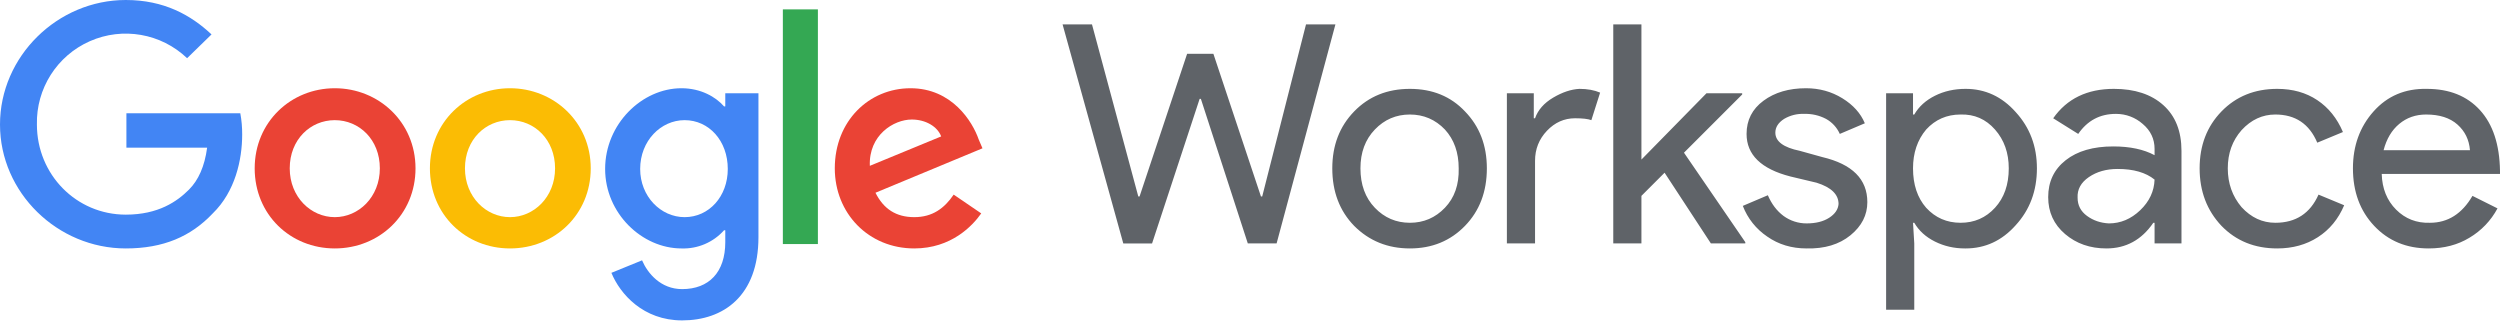
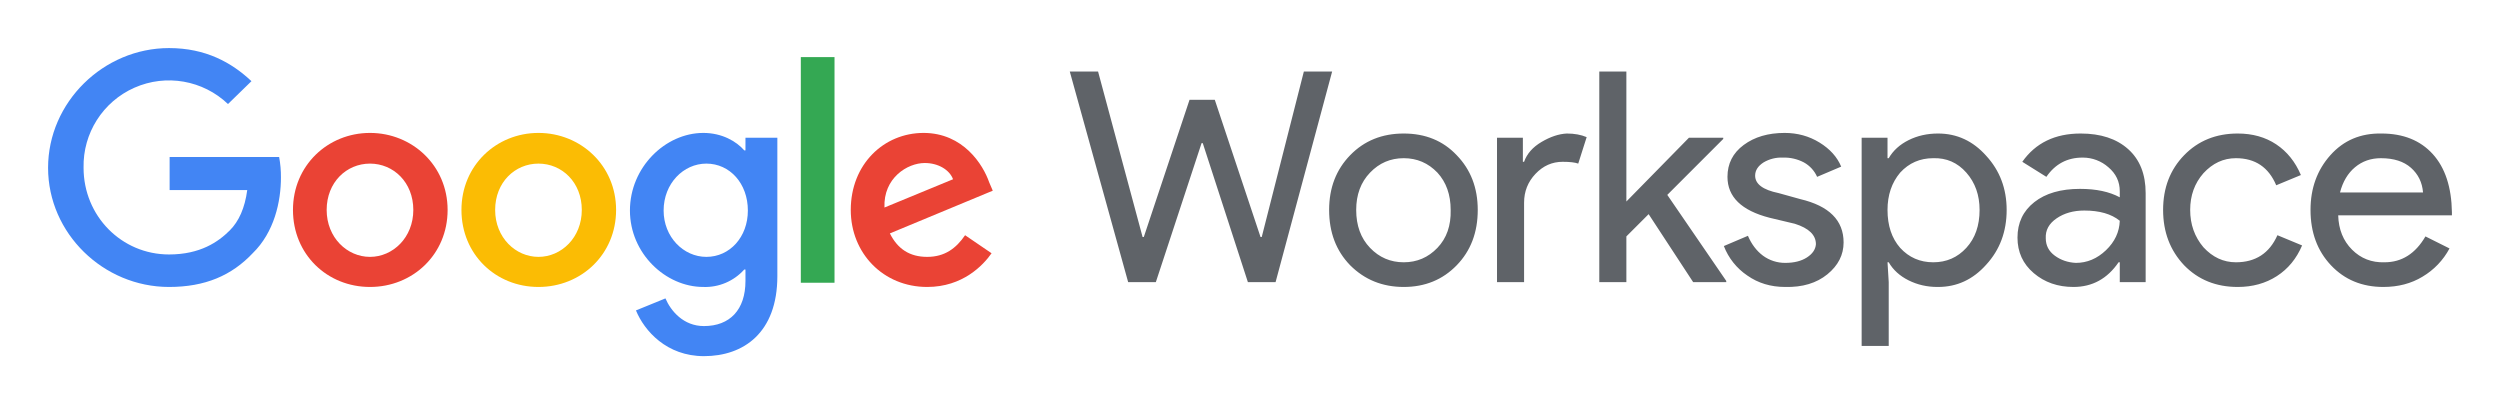
- <svg xmlns="http://www.w3.org/2000/svg" viewBox="0 0 512 66">
+ <svg xmlns="http://www.w3.org/2000/svg" viewBox="-10.24 -10.24 532.48 86.1">
  <path fill="#5f6368" d="M402.551 18.199q6.024 0 10.253 4.742q4.357 4.742 4.357 11.534q0 6.92-4.357 11.663q-4.23 4.742-10.253 4.742h-.128q-3.332 0-6.152-1.41t-4.229-3.845h-.256l.256 4.23v13.584h-5.767V19.096h5.51v4.357h.257q1.41-2.435 4.23-3.844q2.818-1.41 6.28-1.41m-32.68-.128q4.1 0 7.433 2.05q3.332 2.05 4.613 5.127l-5.126 2.178a6.54 6.54 0 0 0-2.82-3.076a9 9 0 0 0-4.485-1.025a7.43 7.43 0 0 0-4.101 1.025q-1.795 1.155-1.795 2.82q0 2.691 4.999 3.717l4.614 1.281q9.227 2.18 9.227 9.228q0 3.973-3.46 6.792t-8.972 2.692q-4.613 0-8.074-2.435a13.33 13.33 0 0 1-4.998-6.28l5.127-2.179q1.153 2.691 3.204 4.23a7.95 7.95 0 0 0 4.741 1.537q2.82 0 4.614-1.153q1.794-1.155 1.923-2.82q0-2.947-4.486-4.357l-5.383-1.282q-8.97-2.307-8.97-8.715q0-4.23 3.46-6.792q3.46-2.563 8.714-2.563m-81.126.128q6.92 0 11.278 4.614q4.486 4.613 4.486 11.662q0 7.178-4.486 11.79q-4.485 4.615-11.278 4.615q-6.792 0-11.406-4.614q-4.486-4.614-4.486-11.79q0-7.05 4.486-11.663t11.406-4.614m208.26 0q6.92 0 10.894 4.357T512 34.988v.64h-24.222q.128 4.486 2.947 7.306t6.921 2.691q5.511 0 8.715-5.51l5.126 2.562a15.4 15.4 0 0 1-5.767 6.024q-3.588 2.178-8.33 2.179q-6.793 0-11.15-4.614t-4.358-11.79q0-6.922 4.23-11.663q4.23-4.743 10.893-4.614m-30.63 0q4.742 0 8.202 2.307t5.255 6.536l-5.255 2.179q-2.434-5.768-8.587-5.768q-3.972 0-6.92 3.204q-2.82 3.204-2.82 7.818t2.82 7.946q2.948 3.204 6.92 3.204q6.28 0 8.844-5.767l5.254 2.179q-1.794 4.23-5.383 6.536q-3.588 2.307-8.33 2.307q-6.921 0-11.406-4.614q-4.486-4.742-4.486-11.79q0-7.05 4.486-11.663t11.406-4.614m-33.45 0q6.408 0 10.125 3.332t3.716 9.356v18.967h-5.51v-4.229h-.257q-3.588 5.255-9.612 5.255q-4.998 0-8.458-2.948t-3.46-7.562q0-4.74 3.588-7.561t9.74-2.82q5.127 0 8.459 1.795v-1.282q0-3.076-2.435-5.126a8.2 8.2 0 0 0-5.423-2.051h-.088q-4.87 0-7.69 4.101l-5.126-3.204q4.23-6.023 12.431-6.023M223.64 4.999l9.483 35.243h.257l9.74-29.22h5.383l9.74 29.22h.256l8.971-35.244h6.024l-12.047 44.856h-5.896L245.94 20.25h-.256l-9.74 29.605h-5.895L217.616 4.998zm99.836 13.2q2.435 0 4.23.769l-1.795 5.639q-1.025-.385-3.332-.385q-3.332 0-5.767 2.563t-2.435 6.152v16.917h-5.767V19.096h5.51v5.126h.257q.897-2.563 3.717-4.229t5.382-1.794m12.688-13.2V32.68l13.329-13.585h7.305v.256l-11.919 11.92l12.56 18.326v.256h-7.049l-9.484-14.482l-4.742 4.742v9.74h-5.767V4.998zm97.53 29.604q-3.46 0-5.895 1.666q-2.436 1.666-2.307 4.23q0 2.307 1.922 3.716q1.923 1.41 4.486 1.538q3.588 0 6.408-2.691t2.948-6.28q-2.692-2.18-7.562-2.179m-32.168-11.15q-4.23 0-7.049 3.076q-2.691 3.204-2.691 7.946q0 4.999 2.691 8.074q2.82 3.075 7.049 3.076t7.049-3.076q2.82-3.075 2.82-8.074q0-4.742-2.82-7.946t-7.05-3.076m-112.781 0q-4.23 0-7.177 3.076q-2.948 3.076-2.948 7.946q0 4.999 2.948 8.074t7.177 3.076t7.177-3.076q2.947-3.075 2.82-8.074q0-4.87-2.82-7.946q-2.948-3.075-7.177-3.076m208.132 0q-3.204 0-5.51 1.923q-2.308 1.922-3.205 5.382h17.686q-.255-3.204-2.563-5.254q-2.307-2.05-6.408-2.05" />
  <path fill="#4285f4" d="M25.888 30.246v-7.049h23.326c.267 1.437.396 2.896.384 4.357c0 5.127-1.41 11.663-6.024 16.149C39.09 48.445 33.45 50.88 25.76 50.88C11.79 50.88 0 39.473 0 25.504S11.79 0 25.76 0c7.818 0 13.329 3.076 17.558 7.049l-4.998 4.87A18.199 18.199 0 0 0 7.56 25.504c0 10.253 8.075 18.455 18.2 18.455c6.664 0 10.508-2.691 12.943-5.126c1.923-1.923 3.204-4.742 3.717-8.587z" />
  <path fill="#ea4335" d="M85.098 34.475c0 9.484-7.433 16.405-16.532 16.405S52.16 43.959 52.16 34.475s7.433-16.404 16.405-16.404c8.97 0 16.532 6.92 16.532 16.404m-7.305 0c0-5.895-4.229-9.868-9.227-9.868s-9.228 3.973-9.228 9.868s4.358 9.997 9.228 9.997s9.227-4.102 9.227-9.997" />
  <path fill="#fbbc04" d="M120.983 34.475c0 9.484-7.433 16.405-16.532 16.405s-16.405-6.921-16.405-16.405s7.433-16.404 16.405-16.404c8.97 0 16.532 6.92 16.532 16.404m-7.305 0c0-5.895-4.23-9.868-9.227-9.868c-4.999 0-9.228 3.973-9.228 9.868s4.357 9.997 9.228 9.997s9.227-4.102 9.227-9.997" />
  <path fill="#4285f4" d="M155.33 19.096v29.477c0 12.047-7.177 17.045-15.635 17.045c-7.946 0-12.688-5.383-14.482-9.74l6.28-2.563c1.153 2.691 3.844 5.895 8.202 5.895c5.51 0 8.843-3.46 8.843-9.612v-2.435h-.257a11.15 11.15 0 0 1-8.715 3.717c-8.074 0-15.635-7.177-15.635-16.277c0-9.227 7.561-16.532 15.635-16.532c3.973 0 7.05 1.794 8.715 3.716h.257v-2.691zm-6.28 15.507c0-5.767-3.844-9.996-8.843-9.996c-4.87 0-9.1 4.229-9.1 9.996c0 5.64 4.23 9.869 9.1 9.869c4.999 0 8.843-4.23 8.843-9.869" />
  <path fill="#34a853" d="M160.328 1.922h7.177v48.06h-7.177z" />
  <path fill="#ea4335" d="m195.316 39.858l5.64 3.845c-1.795 2.563-6.152 7.177-13.714 7.177c-9.356 0-16.276-7.177-16.276-16.405c0-9.74 7.049-16.404 15.507-16.404c8.459 0 12.688 6.792 13.97 10.509l.769 1.794l-21.916 9.1c1.666 3.332 4.23 4.998 7.946 4.998c3.717 0 6.152-1.795 8.074-4.614m-17.173-5.896l14.61-6.023c-.769-2.05-3.204-3.46-6.024-3.46c-3.716 0-8.843 3.204-8.586 9.483" />
</svg>
